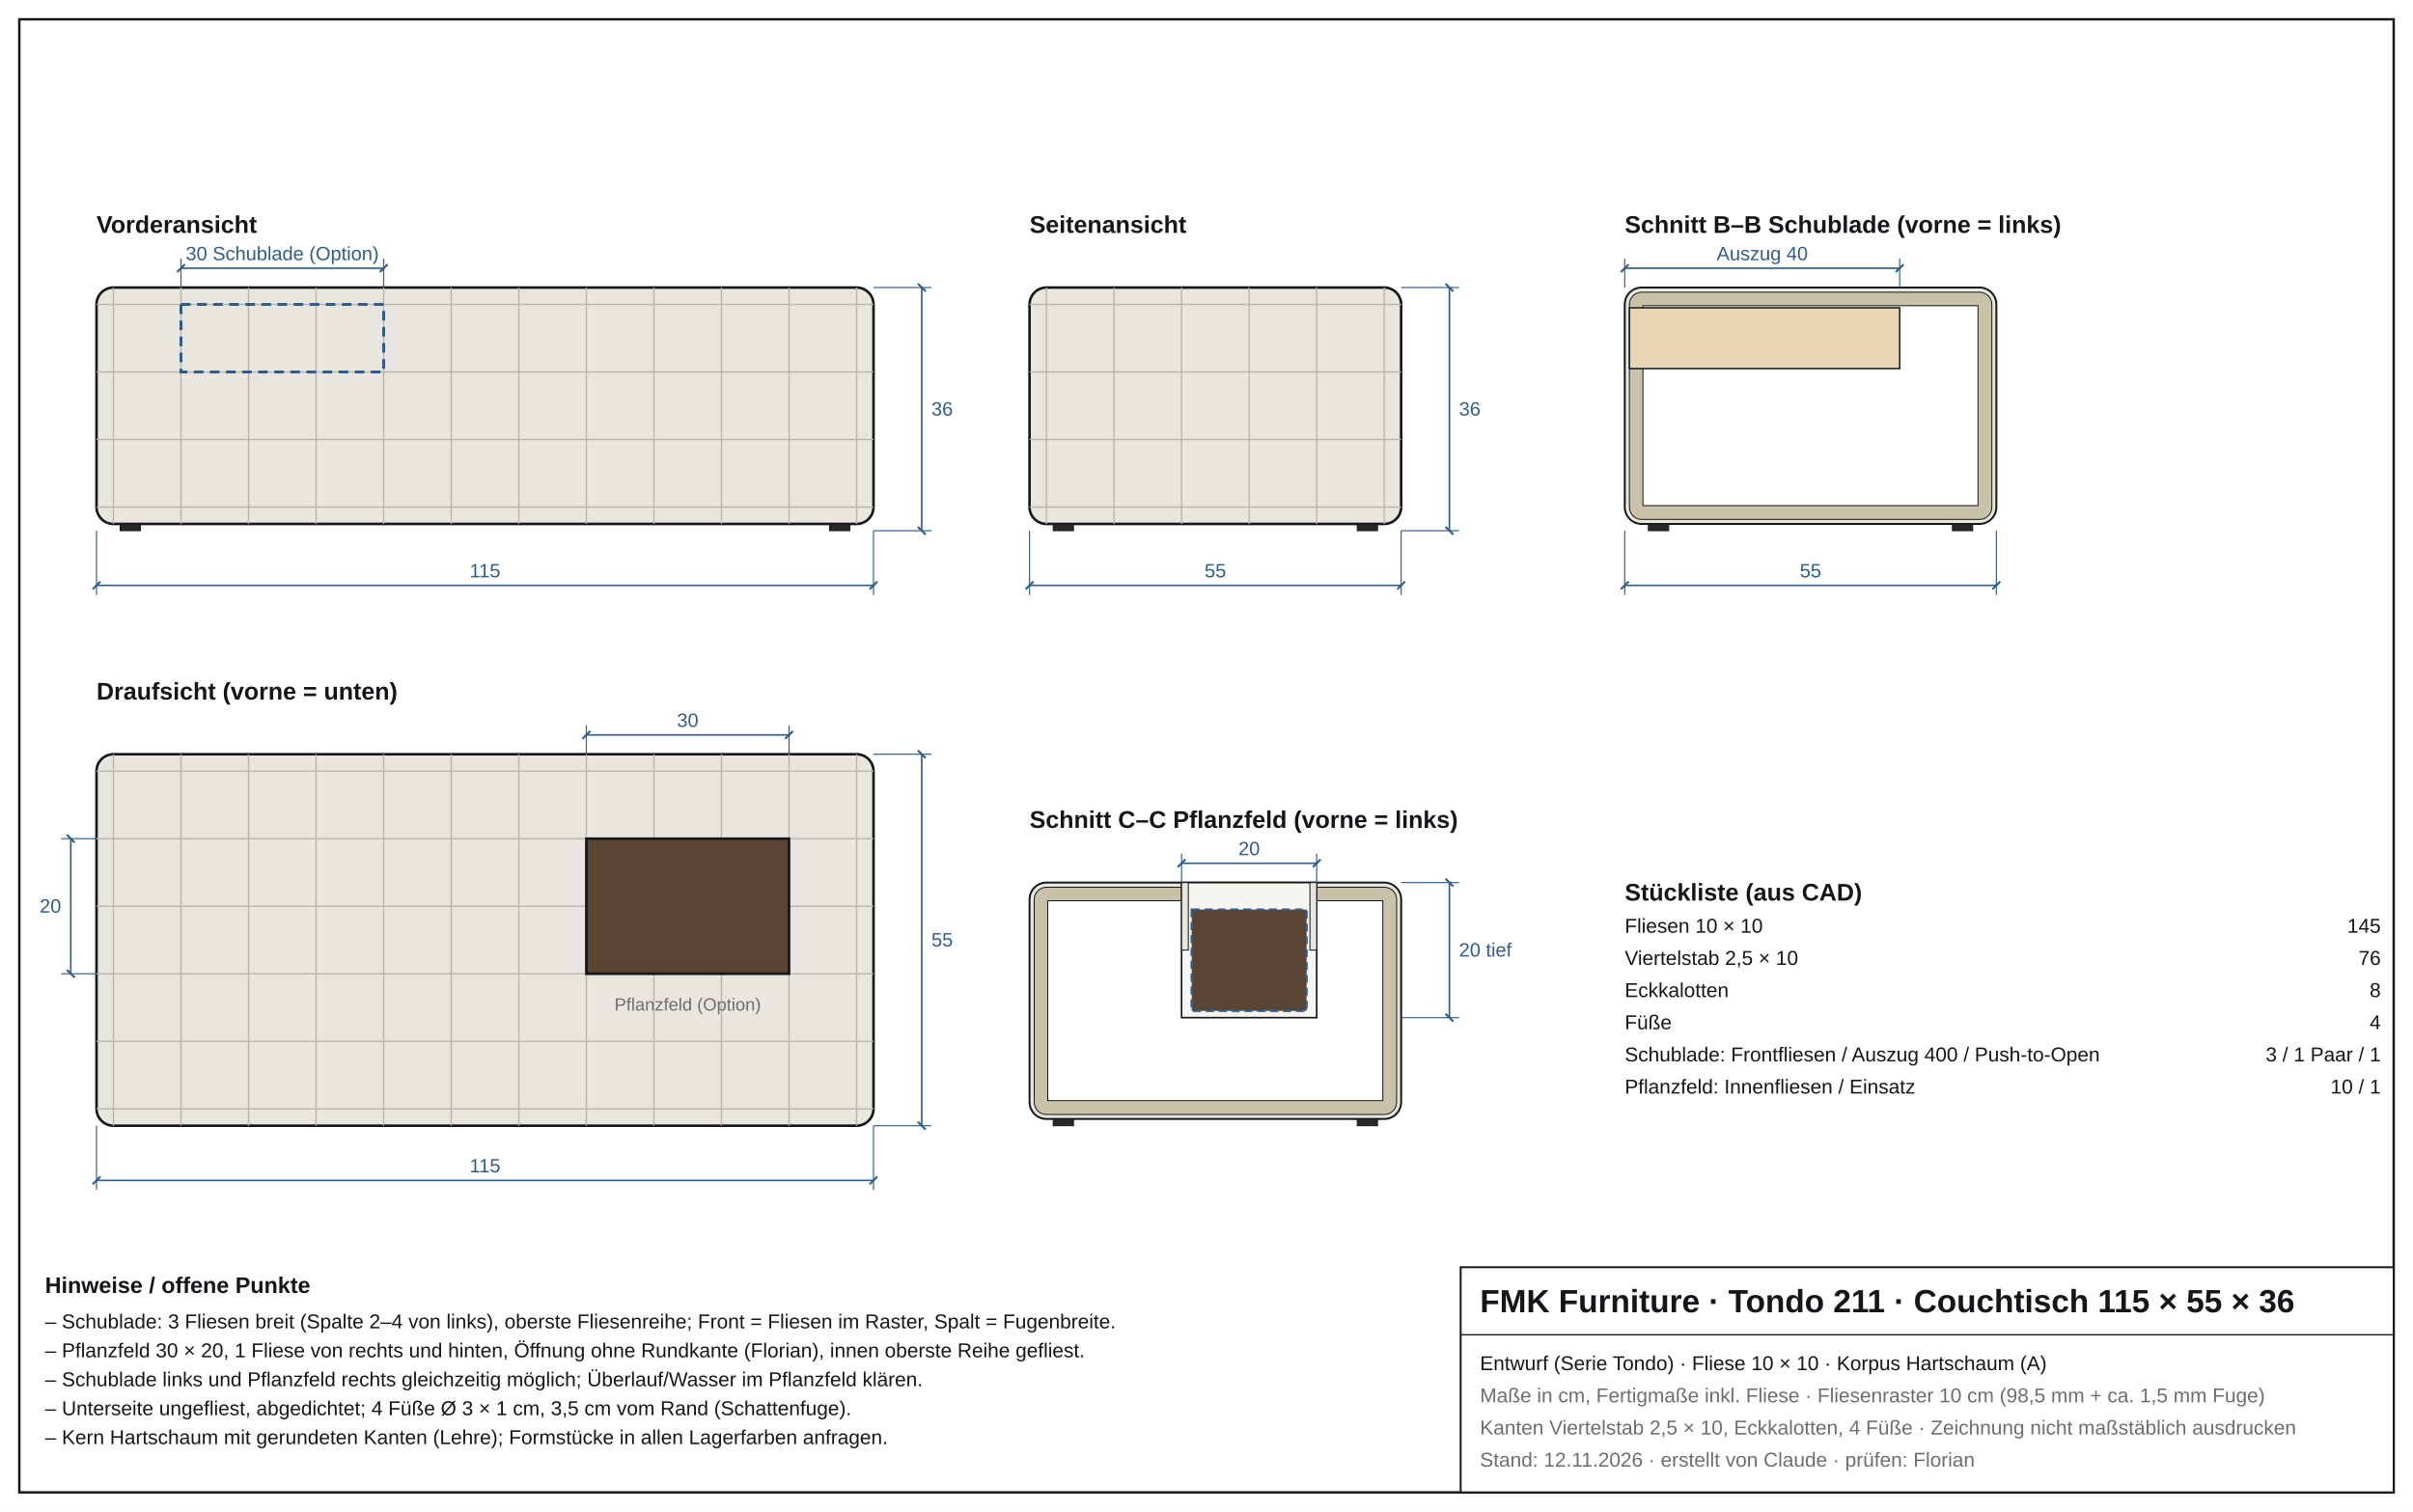
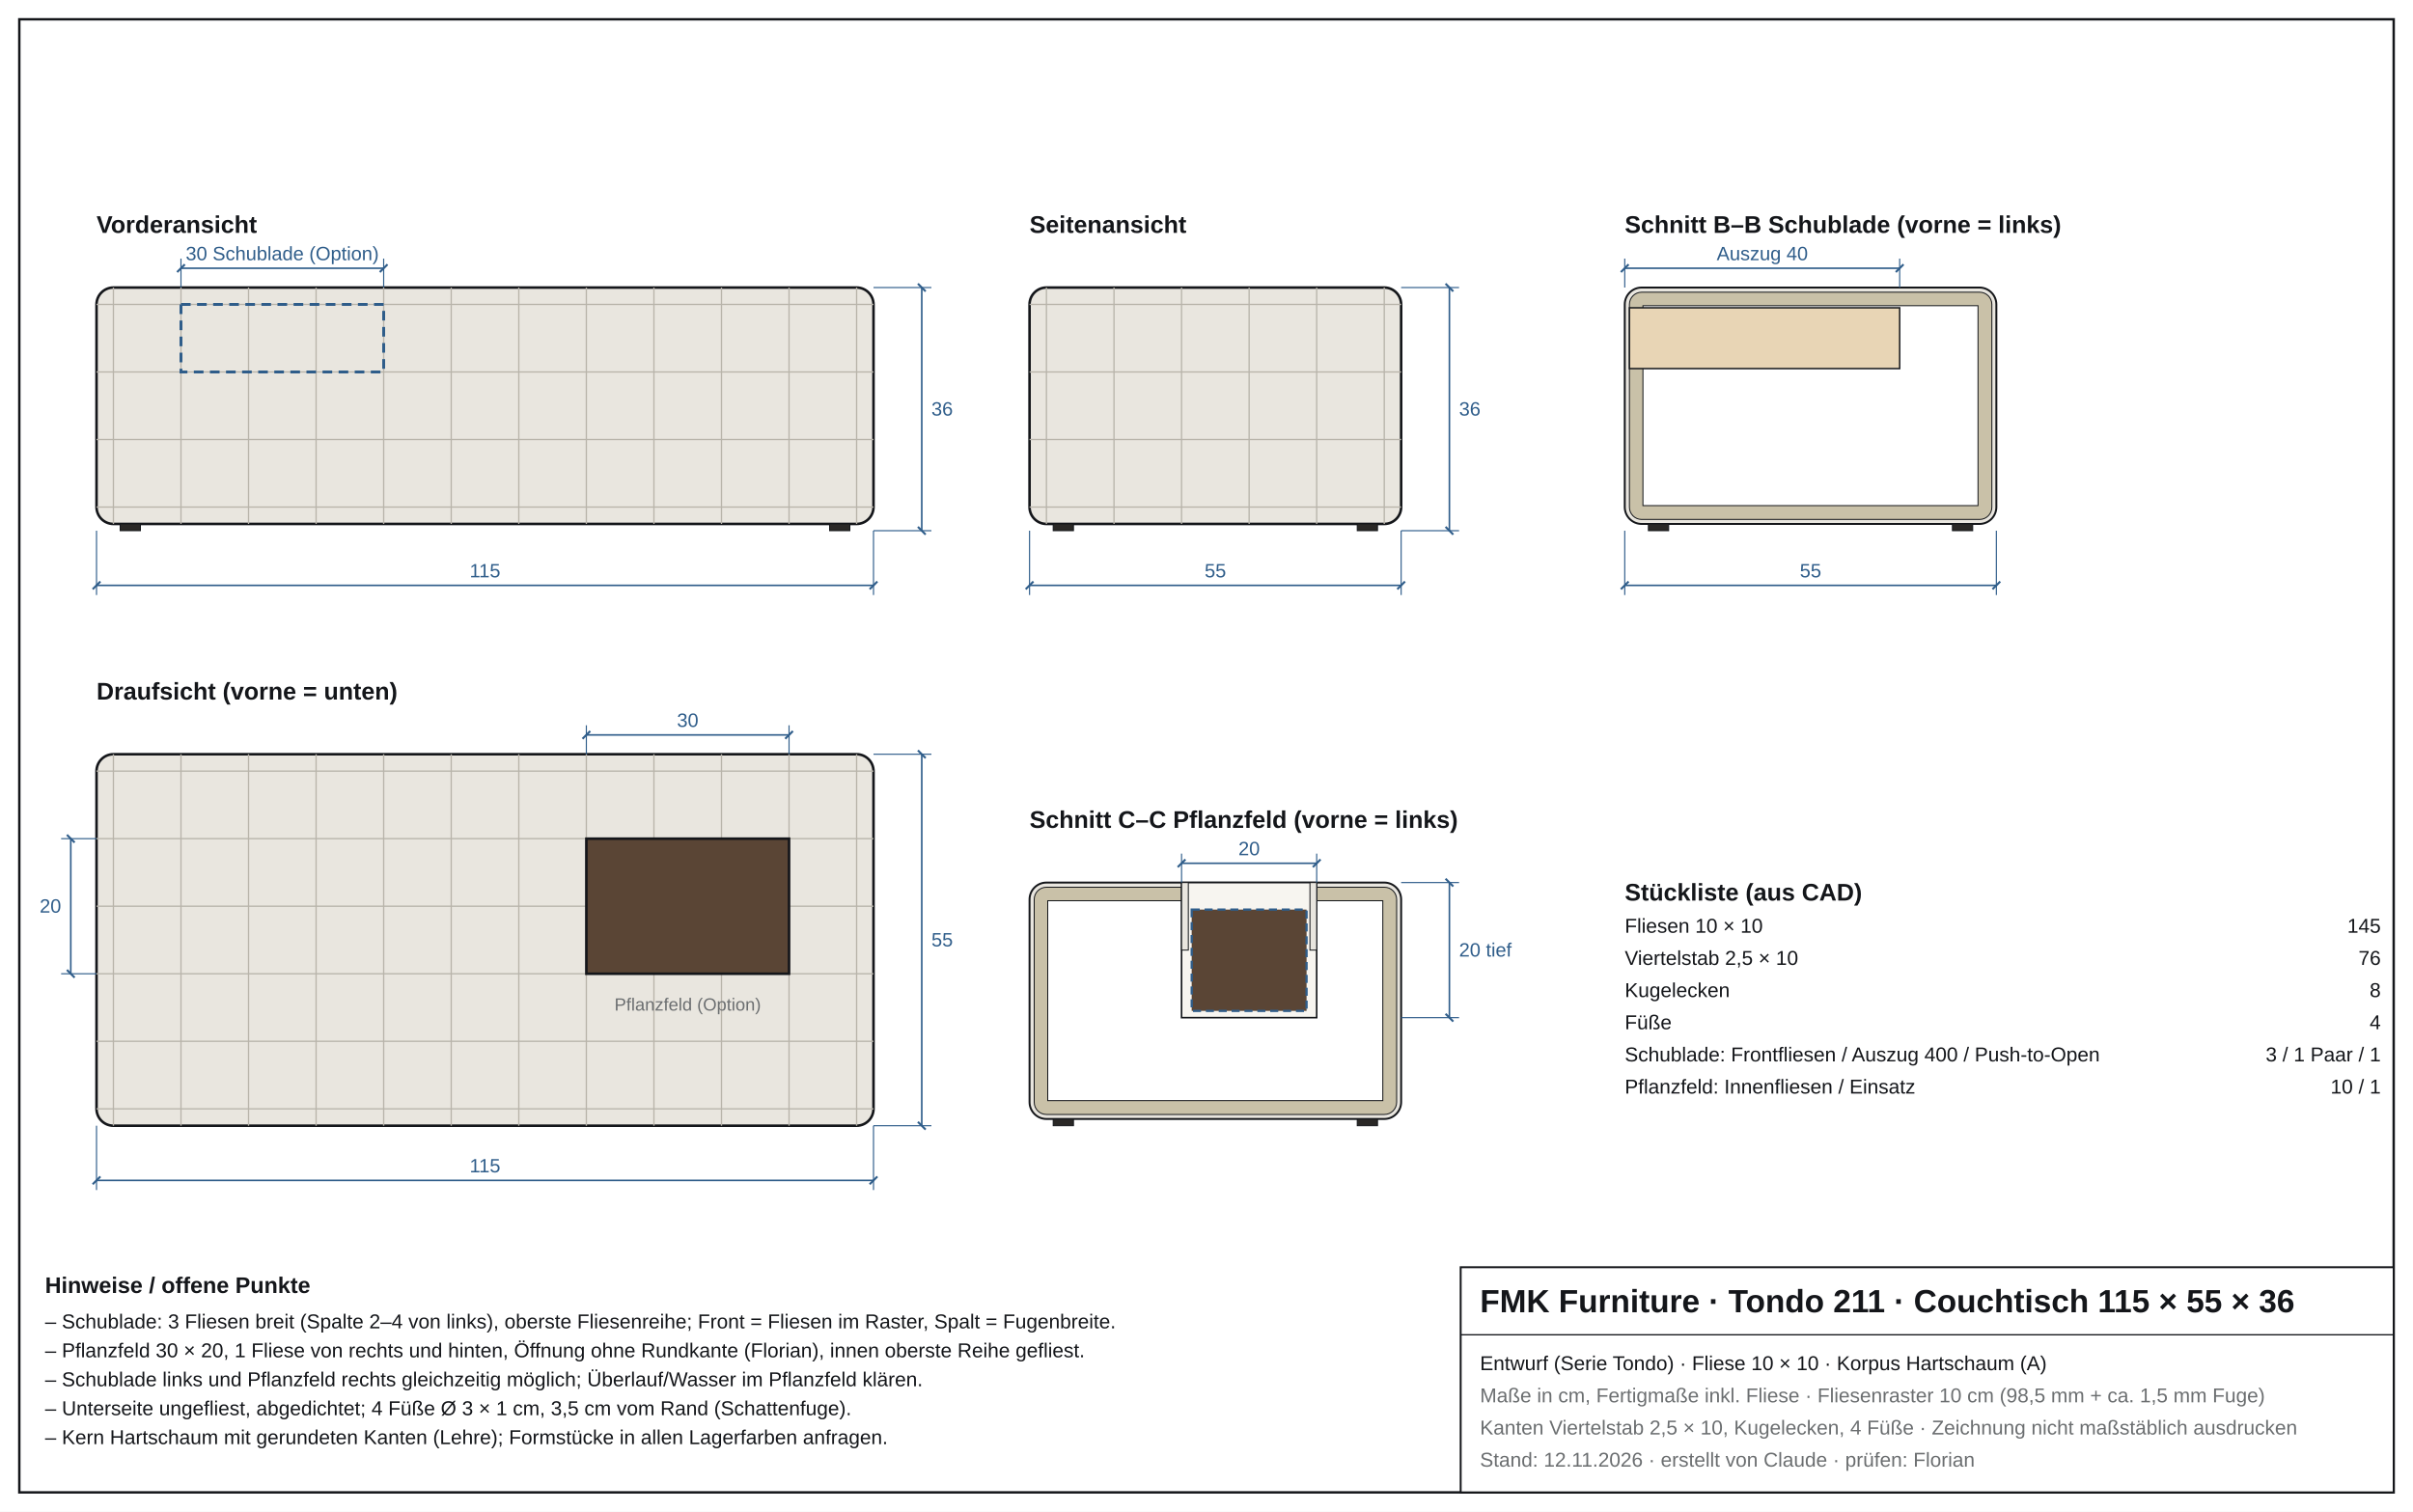
<svg xmlns="http://www.w3.org/2000/svg" viewBox="0 0 1500 940" width="1500" height="940" font-family="Arial, Helvetica, sans-serif">
  <defs>
    <marker id="tick" viewBox="0 0 10 10" refX="5" refY="5" markerWidth="8" markerHeight="8" orient="auto">
      <path d="M2 8 L8 2" stroke="#2F5D8A" stroke-width="1.6" />
    </marker>
    <pattern id="hatch" width="8" height="8" patternUnits="userSpaceOnUse" patternTransform="rotate(45)">
      <line x1="0" y1="0" x2="0" y2="8" stroke="#C9C1A8" stroke-width="2" />
    </pattern>
  </defs>
  <rect x="0" y="0" width="100%" height="100%" fill="#FFFFFF" />
  <rect x="12" y="12" width="1476" height="916" fill="none" stroke="#14161A" stroke-width="1.5" />
  <rect x="60.0" y="178.8" width="483.0" height="147.0" rx="10.5" fill="#E9E6DF" stroke="#14161A" stroke-width="1.6" />
  <line x1="70.5" y1="325.8" x2="70.5" y2="178.8" stroke="#B8B4AA" stroke-width="0.8" />
  <line x1="112.5" y1="325.8" x2="112.5" y2="178.8" stroke="#B8B4AA" stroke-width="0.8" />
  <line x1="154.5" y1="325.8" x2="154.5" y2="178.8" stroke="#B8B4AA" stroke-width="0.8" />
  <line x1="196.5" y1="325.8" x2="196.5" y2="178.8" stroke="#B8B4AA" stroke-width="0.8" />
  <line x1="238.5" y1="325.8" x2="238.5" y2="178.8" stroke="#B8B4AA" stroke-width="0.8" />
  <line x1="280.5" y1="325.8" x2="280.5" y2="178.8" stroke="#B8B4AA" stroke-width="0.8" />
  <line x1="322.5" y1="325.8" x2="322.5" y2="178.8" stroke="#B8B4AA" stroke-width="0.8" />
  <line x1="364.5" y1="325.8" x2="364.5" y2="178.8" stroke="#B8B4AA" stroke-width="0.8" />
  <line x1="406.5" y1="325.8" x2="406.5" y2="178.8" stroke="#B8B4AA" stroke-width="0.8" />
  <line x1="448.5" y1="325.8" x2="448.5" y2="178.8" stroke="#B8B4AA" stroke-width="0.8" />
  <line x1="490.5" y1="325.8" x2="490.5" y2="178.8" stroke="#B8B4AA" stroke-width="0.8" />
  <line x1="532.5" y1="325.8" x2="532.5" y2="178.8" stroke="#B8B4AA" stroke-width="0.8" />
  <line x1="60.0" y1="315.3" x2="543.0" y2="315.3" stroke="#B8B4AA" stroke-width="0.8" />
  <line x1="60.0" y1="273.3" x2="543.0" y2="273.3" stroke="#B8B4AA" stroke-width="0.8" />
  <line x1="60.0" y1="231.3" x2="543.0" y2="231.3" stroke="#B8B4AA" stroke-width="0.8" />
  <line x1="60.0" y1="189.3" x2="543.0" y2="189.3" stroke="#B8B4AA" stroke-width="0.8" />
  <rect x="74.7" y="325.8" width="12.6" height="4.2" fill="#2A2826" stroke="#14161A" stroke-width="0.6" />
  <rect x="515.7" y="325.8" width="12.6" height="4.2" fill="#2A2826" stroke="#14161A" stroke-width="0.6" />
  <rect x="112.5" y="189.3" width="126.0" height="42.0" fill="none" stroke="#2F5D8A" stroke-width="1.8" stroke-dasharray="6 4" />
  <text x="60.0" y="144.8" font-size="15" text-anchor="start" font-weight="bold" fill="#14161A">Vorderansicht</text>
  <line x1="60.0" y1="330.0" x2="60.0" y2="370.0" stroke="#2F5D8A" stroke-width="0.7" />
  <line x1="543.0" y1="330.0" x2="543.0" y2="370.0" stroke="#2F5D8A" stroke-width="0.7" />
  <line x1="60.0" y1="364.0" x2="543.0" y2="364.0" stroke="#2F5D8A" stroke-width="1" marker-start="url(#tick)" marker-end="url(#tick)" />
  <text x="301.5" y="359.0" font-size="12" text-anchor="middle" font-weight="normal" fill="#2F5D8A">115</text>
  <line x1="543.0" y1="330.0" x2="579.0" y2="330.0" stroke="#2F5D8A" stroke-width="0.7" />
  <line x1="543.0" y1="178.8" x2="579.0" y2="178.8" stroke="#2F5D8A" stroke-width="0.7" />
  <line x1="573.0" y1="330.0" x2="573.0" y2="178.8" stroke="#2F5D8A" stroke-width="1" marker-start="url(#tick)" marker-end="url(#tick)" />
  <text x="579.0" y="258.4" font-size="12" text-anchor="start" font-weight="normal" fill="#2F5D8A">36</text>
  <line x1="112.5" y1="178.8" x2="112.5" y2="160.8" stroke="#2F5D8A" stroke-width="0.7" />
  <line x1="238.5" y1="178.8" x2="238.5" y2="160.8" stroke="#2F5D8A" stroke-width="0.7" />
  <line x1="112.5" y1="166.8" x2="238.5" y2="166.8" stroke="#2F5D8A" stroke-width="1" marker-start="url(#tick)" marker-end="url(#tick)" />
  <text x="175.5" y="161.8" font-size="12" text-anchor="middle" font-weight="normal" fill="#2F5D8A">30 Schublade (Option)</text>
  <rect x="60.0" y="469.0" width="483.0" height="231.0" rx="10.5" fill="#E9E6DF" stroke="#14161A" stroke-width="1.6" />
  <line x1="70.5" y1="700.0" x2="70.5" y2="469.0" stroke="#B8B4AA" stroke-width="0.8" />
  <line x1="112.5" y1="700.0" x2="112.5" y2="469.0" stroke="#B8B4AA" stroke-width="0.8" />
  <line x1="154.5" y1="700.0" x2="154.5" y2="469.0" stroke="#B8B4AA" stroke-width="0.8" />
  <line x1="196.5" y1="700.0" x2="196.5" y2="469.0" stroke="#B8B4AA" stroke-width="0.8" />
  <line x1="238.5" y1="700.0" x2="238.5" y2="469.0" stroke="#B8B4AA" stroke-width="0.8" />
  <line x1="280.5" y1="700.0" x2="280.5" y2="469.0" stroke="#B8B4AA" stroke-width="0.8" />
  <line x1="322.5" y1="700.0" x2="322.5" y2="469.0" stroke="#B8B4AA" stroke-width="0.8" />
  <line x1="364.5" y1="700.0" x2="364.5" y2="469.0" stroke="#B8B4AA" stroke-width="0.8" />
  <line x1="406.5" y1="700.0" x2="406.5" y2="469.0" stroke="#B8B4AA" stroke-width="0.8" />
  <line x1="448.5" y1="700.0" x2="448.5" y2="469.0" stroke="#B8B4AA" stroke-width="0.8" />
  <line x1="490.5" y1="700.0" x2="490.5" y2="469.0" stroke="#B8B4AA" stroke-width="0.8" />
  <line x1="532.5" y1="700.0" x2="532.5" y2="469.0" stroke="#B8B4AA" stroke-width="0.8" />
  <line x1="60.0" y1="689.5" x2="543.0" y2="689.5" stroke="#B8B4AA" stroke-width="0.8" />
  <line x1="60.0" y1="647.5" x2="543.0" y2="647.5" stroke="#B8B4AA" stroke-width="0.8" />
  <line x1="60.0" y1="605.5" x2="543.0" y2="605.5" stroke="#B8B4AA" stroke-width="0.8" />
  <line x1="60.0" y1="563.5" x2="543.0" y2="563.5" stroke="#B8B4AA" stroke-width="0.8" />
  <line x1="60.0" y1="521.5" x2="543.0" y2="521.5" stroke="#B8B4AA" stroke-width="0.8" />
  <line x1="60.0" y1="479.5" x2="543.0" y2="479.5" stroke="#B8B4AA" stroke-width="0.8" />
  <rect x="364.5" y="521.5" width="126.0" height="84.0" fill="#5A4535" stroke="#14161A" stroke-width="1.6" />
  <text x="60.0" y="435.0" font-size="15" text-anchor="start" font-weight="bold" fill="#14161A">Draufsicht (vorne = unten)</text>
  <line x1="60.0" y1="700.0" x2="60.0" y2="740.0" stroke="#2F5D8A" stroke-width="0.7" />
  <line x1="543.0" y1="700.0" x2="543.0" y2="740.0" stroke="#2F5D8A" stroke-width="0.7" />
  <line x1="60.0" y1="734.0" x2="543.0" y2="734.0" stroke="#2F5D8A" stroke-width="1" marker-start="url(#tick)" marker-end="url(#tick)" />
  <text x="301.5" y="729.0" font-size="12" text-anchor="middle" font-weight="normal" fill="#2F5D8A">115</text>
  <line x1="543.0" y1="700.0" x2="579.0" y2="700.0" stroke="#2F5D8A" stroke-width="0.7" />
  <line x1="543.0" y1="469.0" x2="579.0" y2="469.0" stroke="#2F5D8A" stroke-width="0.7" />
  <line x1="573.0" y1="700.0" x2="573.0" y2="469.0" stroke="#2F5D8A" stroke-width="1" marker-start="url(#tick)" marker-end="url(#tick)" />
  <text x="579.0" y="588.5" font-size="12" text-anchor="start" font-weight="normal" fill="#2F5D8A">55</text>
  <line x1="364.5" y1="469.0" x2="364.5" y2="451.0" stroke="#2F5D8A" stroke-width="0.7" />
  <line x1="490.5" y1="469.0" x2="490.5" y2="451.0" stroke="#2F5D8A" stroke-width="0.7" />
  <line x1="364.5" y1="457.0" x2="490.5" y2="457.0" stroke="#2F5D8A" stroke-width="1" marker-start="url(#tick)" marker-end="url(#tick)" />
  <text x="427.5" y="452.0" font-size="12" text-anchor="middle" font-weight="normal" fill="#2F5D8A">30</text>
  <line x1="60.0" y1="605.5" x2="38.0" y2="605.5" stroke="#2F5D8A" stroke-width="0.7" />
  <line x1="60.0" y1="521.5" x2="38.0" y2="521.5" stroke="#2F5D8A" stroke-width="0.7" />
  <line x1="44.0" y1="605.5" x2="44.0" y2="521.5" stroke="#2F5D8A" stroke-width="1" marker-start="url(#tick)" marker-end="url(#tick)" />
  <text x="38.0" y="567.5" font-size="12" text-anchor="end" font-weight="normal" fill="#2F5D8A">20</text>
  <text x="427.5" y="628.4" font-size="11" text-anchor="middle" font-weight="normal" fill="#6B6E70">Pflanzfeld (Option)</text>
  <rect x="640.0" y="178.8" width="231.0" height="147.0" rx="10.5" fill="#E9E6DF" stroke="#14161A" stroke-width="1.6" />
  <line x1="650.5" y1="325.8" x2="650.5" y2="178.8" stroke="#B8B4AA" stroke-width="0.8" />
  <line x1="692.5" y1="325.8" x2="692.5" y2="178.8" stroke="#B8B4AA" stroke-width="0.8" />
  <line x1="734.5" y1="325.8" x2="734.5" y2="178.8" stroke="#B8B4AA" stroke-width="0.8" />
  <line x1="776.5" y1="325.8" x2="776.5" y2="178.8" stroke="#B8B4AA" stroke-width="0.8" />
  <line x1="818.5" y1="325.8" x2="818.5" y2="178.8" stroke="#B8B4AA" stroke-width="0.8" />
  <line x1="860.5" y1="325.8" x2="860.5" y2="178.8" stroke="#B8B4AA" stroke-width="0.8" />
  <line x1="640.0" y1="315.3" x2="871.0" y2="315.3" stroke="#B8B4AA" stroke-width="0.8" />
  <line x1="640.0" y1="273.3" x2="871.0" y2="273.3" stroke="#B8B4AA" stroke-width="0.8" />
  <line x1="640.0" y1="231.3" x2="871.0" y2="231.3" stroke="#B8B4AA" stroke-width="0.8" />
  <line x1="640.0" y1="189.3" x2="871.0" y2="189.3" stroke="#B8B4AA" stroke-width="0.8" />
  <rect x="654.7" y="325.8" width="12.6" height="4.2" fill="#2A2826" stroke="#14161A" stroke-width="0.6" />
  <rect x="843.7" y="325.8" width="12.6" height="4.2" fill="#2A2826" stroke="#14161A" stroke-width="0.6" />
  <text x="640.0" y="144.8" font-size="15" text-anchor="start" font-weight="bold" fill="#14161A">Seitenansicht</text>
  <line x1="640.0" y1="330.0" x2="640.0" y2="370.0" stroke="#2F5D8A" stroke-width="0.7" />
  <line x1="871.0" y1="330.0" x2="871.0" y2="370.0" stroke="#2F5D8A" stroke-width="0.7" />
  <line x1="640.0" y1="364.0" x2="871.0" y2="364.0" stroke="#2F5D8A" stroke-width="1" marker-start="url(#tick)" marker-end="url(#tick)" />
  <text x="755.5" y="359.0" font-size="12" text-anchor="middle" font-weight="normal" fill="#2F5D8A">55</text>
  <line x1="871.0" y1="330.0" x2="907.0" y2="330.0" stroke="#2F5D8A" stroke-width="0.7" />
  <line x1="871.0" y1="178.8" x2="907.0" y2="178.8" stroke="#2F5D8A" stroke-width="0.7" />
  <line x1="901.0" y1="330.0" x2="901.0" y2="178.8" stroke="#2F5D8A" stroke-width="1" marker-start="url(#tick)" marker-end="url(#tick)" />
  <text x="907.0" y="258.4" font-size="12" text-anchor="start" font-weight="normal" fill="#2F5D8A">36</text>
  <rect x="1010.0" y="178.8" width="231.0" height="147.0" rx="10.5" fill="#E9E6DF" stroke="#14161A" stroke-width="1.2" />
  <rect x="1012.9" y="181.7" width="225.3" height="141.3" rx="7.6" fill="#C9C1A8" stroke="#14161A" stroke-width="0.6" />
  <rect x="1021.3" y="190.1" width="208.3" height="124.3" fill="#FFFFFF" stroke="#14161A" stroke-width="0.6" />
  <rect x="1024.7" y="325.8" width="12.6" height="4.2" fill="#2A2826" stroke="#14161A" stroke-width="0.6" />
  <rect x="1213.7" y="325.8" width="12.6" height="4.2" fill="#2A2826" stroke="#14161A" stroke-width="0.6" />
  <rect x="1012.9" y="191.4" width="168.0" height="37.8" fill="#E8D5B5" stroke="#14161A" stroke-width="0.9" />
  <text x="1010.0" y="144.8" font-size="15" text-anchor="start" font-weight="bold" fill="#14161A">Schnitt B–B Schublade (vorne = links)</text>
  <line x1="1010.0" y1="330.0" x2="1010.0" y2="370.0" stroke="#2F5D8A" stroke-width="0.7" />
  <line x1="1241.0" y1="330.0" x2="1241.0" y2="370.0" stroke="#2F5D8A" stroke-width="0.7" />
  <line x1="1010.0" y1="364.0" x2="1241.0" y2="364.0" stroke="#2F5D8A" stroke-width="1" marker-start="url(#tick)" marker-end="url(#tick)" />
  <text x="1125.5" y="359.0" font-size="12" text-anchor="middle" font-weight="normal" fill="#2F5D8A">55</text>
  <line x1="1010.0" y1="178.8" x2="1010.0" y2="160.8" stroke="#2F5D8A" stroke-width="0.7" />
  <line x1="1180.9" y1="178.8" x2="1180.9" y2="160.8" stroke="#2F5D8A" stroke-width="0.7" />
  <line x1="1010.0" y1="166.8" x2="1180.9" y2="166.8" stroke="#2F5D8A" stroke-width="1" marker-start="url(#tick)" marker-end="url(#tick)" />
  <text x="1095.5" y="161.8" font-size="12" text-anchor="middle" font-weight="normal" fill="#2F5D8A">Auszug 40</text>
  <rect x="640.0" y="548.8" width="231.0" height="147.0" rx="10.5" fill="#E9E6DF" stroke="#14161A" stroke-width="1.2" />
  <rect x="642.9" y="551.7" width="225.3" height="141.3" rx="7.6" fill="#C9C1A8" stroke="#14161A" stroke-width="0.6" />
  <rect x="651.3" y="560.1" width="208.3" height="124.3" fill="#FFFFFF" stroke="#14161A" stroke-width="0.6" />
  <rect x="654.7" y="695.8" width="12.6" height="4.2" fill="#2A2826" stroke="#14161A" stroke-width="0.6" />
  <rect x="843.7" y="695.8" width="12.6" height="4.2" fill="#2A2826" stroke="#14161A" stroke-width="0.6" />
  <rect x="734.5" y="548.8" width="84.0" height="84.0" fill="#F7F5F0" stroke="#14161A" stroke-width="1" />
  <rect x="734.5" y="548.8" width="4.2" height="42.0" fill="#E9E6DF" stroke="#14161A" stroke-width="0.6" />
  <rect x="814.3" y="548.8" width="4.2" height="42.0" fill="#E9E6DF" stroke="#14161A" stroke-width="0.6" />
  <rect x="740.8" y="565.6" width="71.4" height="63.0" fill="#5A4535" stroke="#2F5D8A" stroke-width="1.4" stroke-dasharray="5 3" />
  <text x="640.0" y="514.8" font-size="15" text-anchor="start" font-weight="bold" fill="#14161A">Schnitt C–C Pflanzfeld (vorne = links)</text>
  <line x1="871.0" y1="632.8" x2="907.0" y2="632.8" stroke="#2F5D8A" stroke-width="0.7" />
  <line x1="871.0" y1="548.8" x2="907.0" y2="548.8" stroke="#2F5D8A" stroke-width="0.7" />
  <line x1="901.0" y1="632.8" x2="901.0" y2="548.8" stroke="#2F5D8A" stroke-width="1" marker-start="url(#tick)" marker-end="url(#tick)" />
  <text x="907.0" y="594.8" font-size="12" text-anchor="start" font-weight="normal" fill="#2F5D8A">20 tief</text>
  <line x1="734.5" y1="548.8" x2="734.5" y2="530.8" stroke="#2F5D8A" stroke-width="0.7" />
  <line x1="818.5" y1="548.8" x2="818.5" y2="530.8" stroke="#2F5D8A" stroke-width="0.7" />
  <line x1="734.5" y1="536.8" x2="818.5" y2="536.8" stroke="#2F5D8A" stroke-width="1" marker-start="url(#tick)" marker-end="url(#tick)" />
  <text x="776.5" y="531.8" font-size="12" text-anchor="middle" font-weight="normal" fill="#2F5D8A">20</text>
  <text x="1010.0" y="560.0" font-size="15" text-anchor="start" font-weight="bold" fill="#14161A">Stückliste (aus CAD)</text>
  <text x="1010.0" y="580.0" font-size="12.5" text-anchor="start" font-weight="normal" fill="#14161A">Fliesen 10 × 10</text>
  <text x="1480.0" y="580.0" font-size="12.5" text-anchor="end" font-weight="normal" fill="#14161A">145</text>
  <text x="1010.0" y="600.0" font-size="12.5" text-anchor="start" font-weight="normal" fill="#14161A">Viertelstab 2,5 × 10</text>
  <text x="1480.0" y="600.0" font-size="12.5" text-anchor="end" font-weight="normal" fill="#14161A">76</text>
-   <text x="1010.0" y="620.0" font-size="12.5" text-anchor="start" font-weight="normal" fill="#14161A">Eckkalotten</text>
+   <text x="1010.0" y="620.0" font-size="12.5" text-anchor="start" font-weight="normal" fill="#14161A">Kugelecken</text>
  <text x="1480.0" y="620.0" font-size="12.5" text-anchor="end" font-weight="normal" fill="#14161A">8</text>
  <text x="1010.0" y="640.0" font-size="12.5" text-anchor="start" font-weight="normal" fill="#14161A">Füße</text>
  <text x="1480.0" y="640.0" font-size="12.5" text-anchor="end" font-weight="normal" fill="#14161A">4</text>
  <text x="1010.0" y="660.0" font-size="12.5" text-anchor="start" font-weight="normal" fill="#14161A">Schublade: Frontfliesen / Auszug 400 / Push-to-Open</text>
  <text x="1480.0" y="660.0" font-size="12.5" text-anchor="end" font-weight="normal" fill="#14161A">3 / 1 Paar / 1</text>
  <text x="1010.0" y="680.0" font-size="12.5" text-anchor="start" font-weight="normal" fill="#14161A">Pflanzfeld: Innenfliesen / Einsatz</text>
  <text x="1480.0" y="680.0" font-size="12.5" text-anchor="end" font-weight="normal" fill="#14161A">10 / 1</text>
  <rect x="908" y="788" width="580" height="140" fill="#FFFFFF" stroke="#14161A" stroke-width="1.2" />
  <line x1="908" y1="830" x2="1488" y2="830" stroke="#14161A" stroke-width="0.8" />
  <text x="920" y="816" font-size="20" font-weight="bold" fill="#14161A">FMK Furniture · Tondo 211 · Couchtisch 115 × 55 × 36</text>
  <text x="920" y="852" font-size="12.5" fill="#14161A">Entwurf (Serie Tondo) · Fliese 10 × 10 · Korpus Hartschaum (A)</text>
  <text x="920" y="872" font-size="12.5" fill="#6B6E70">Maße in cm, Fertigmaße inkl. Fliese · Fliesenraster 10 cm (98,5 mm + ca. 1,5 mm Fuge)</text>
-   <text x="920" y="892" font-size="12.5" fill="#6B6E70">Kanten Viertelstab 2,5 × 10, Eckkalotten, 4 Füße · Zeichnung nicht maßstäblich ausdrucken</text>
+   <text x="920" y="892" font-size="12.5" fill="#6B6E70">Kanten Viertelstab 2,5 × 10, Kugelecken, 4 Füße · Zeichnung nicht maßstäblich ausdrucken</text>
  <text x="920" y="912" font-size="12.5" fill="#6B6E70">Stand: 12.11.2026 · erstellt von Claude · prüfen: Florian</text>
  <text x="28" y="804" font-size="14" font-weight="bold" fill="#14161A">Hinweise / offene Punkte</text>
  <text x="28" y="826" font-size="12.5" fill="#14161A">– Schublade: 3 Fliesen breit (Spalte 2–4 von links), oberste Fliesenreihe; Front = Fliesen im Raster, Spalt = Fugenbreite.</text>
  <text x="28" y="844" font-size="12.5" fill="#14161A">– Pflanzfeld 30 × 20, 1 Fliese von rechts und hinten, Öffnung ohne Rundkante (Florian), innen oberste Reihe gefliest.</text>
  <text x="28" y="862" font-size="12.5" fill="#14161A">– Schublade links und Pflanzfeld rechts gleichzeitig möglich; Überlauf/Wasser im Pflanzfeld klären.</text>
  <text x="28" y="880" font-size="12.5" fill="#14161A">– Unterseite ungefliest, abgedichtet; 4 Füße Ø 3 × 1 cm, 3,5 cm vom Rand (Schattenfuge).</text>
  <text x="28" y="898" font-size="12.5" fill="#14161A">– Kern Hartschaum mit gerundeten Kanten (Lehre); Formstücke in allen Lagerfarben anfragen.</text>
</svg>
